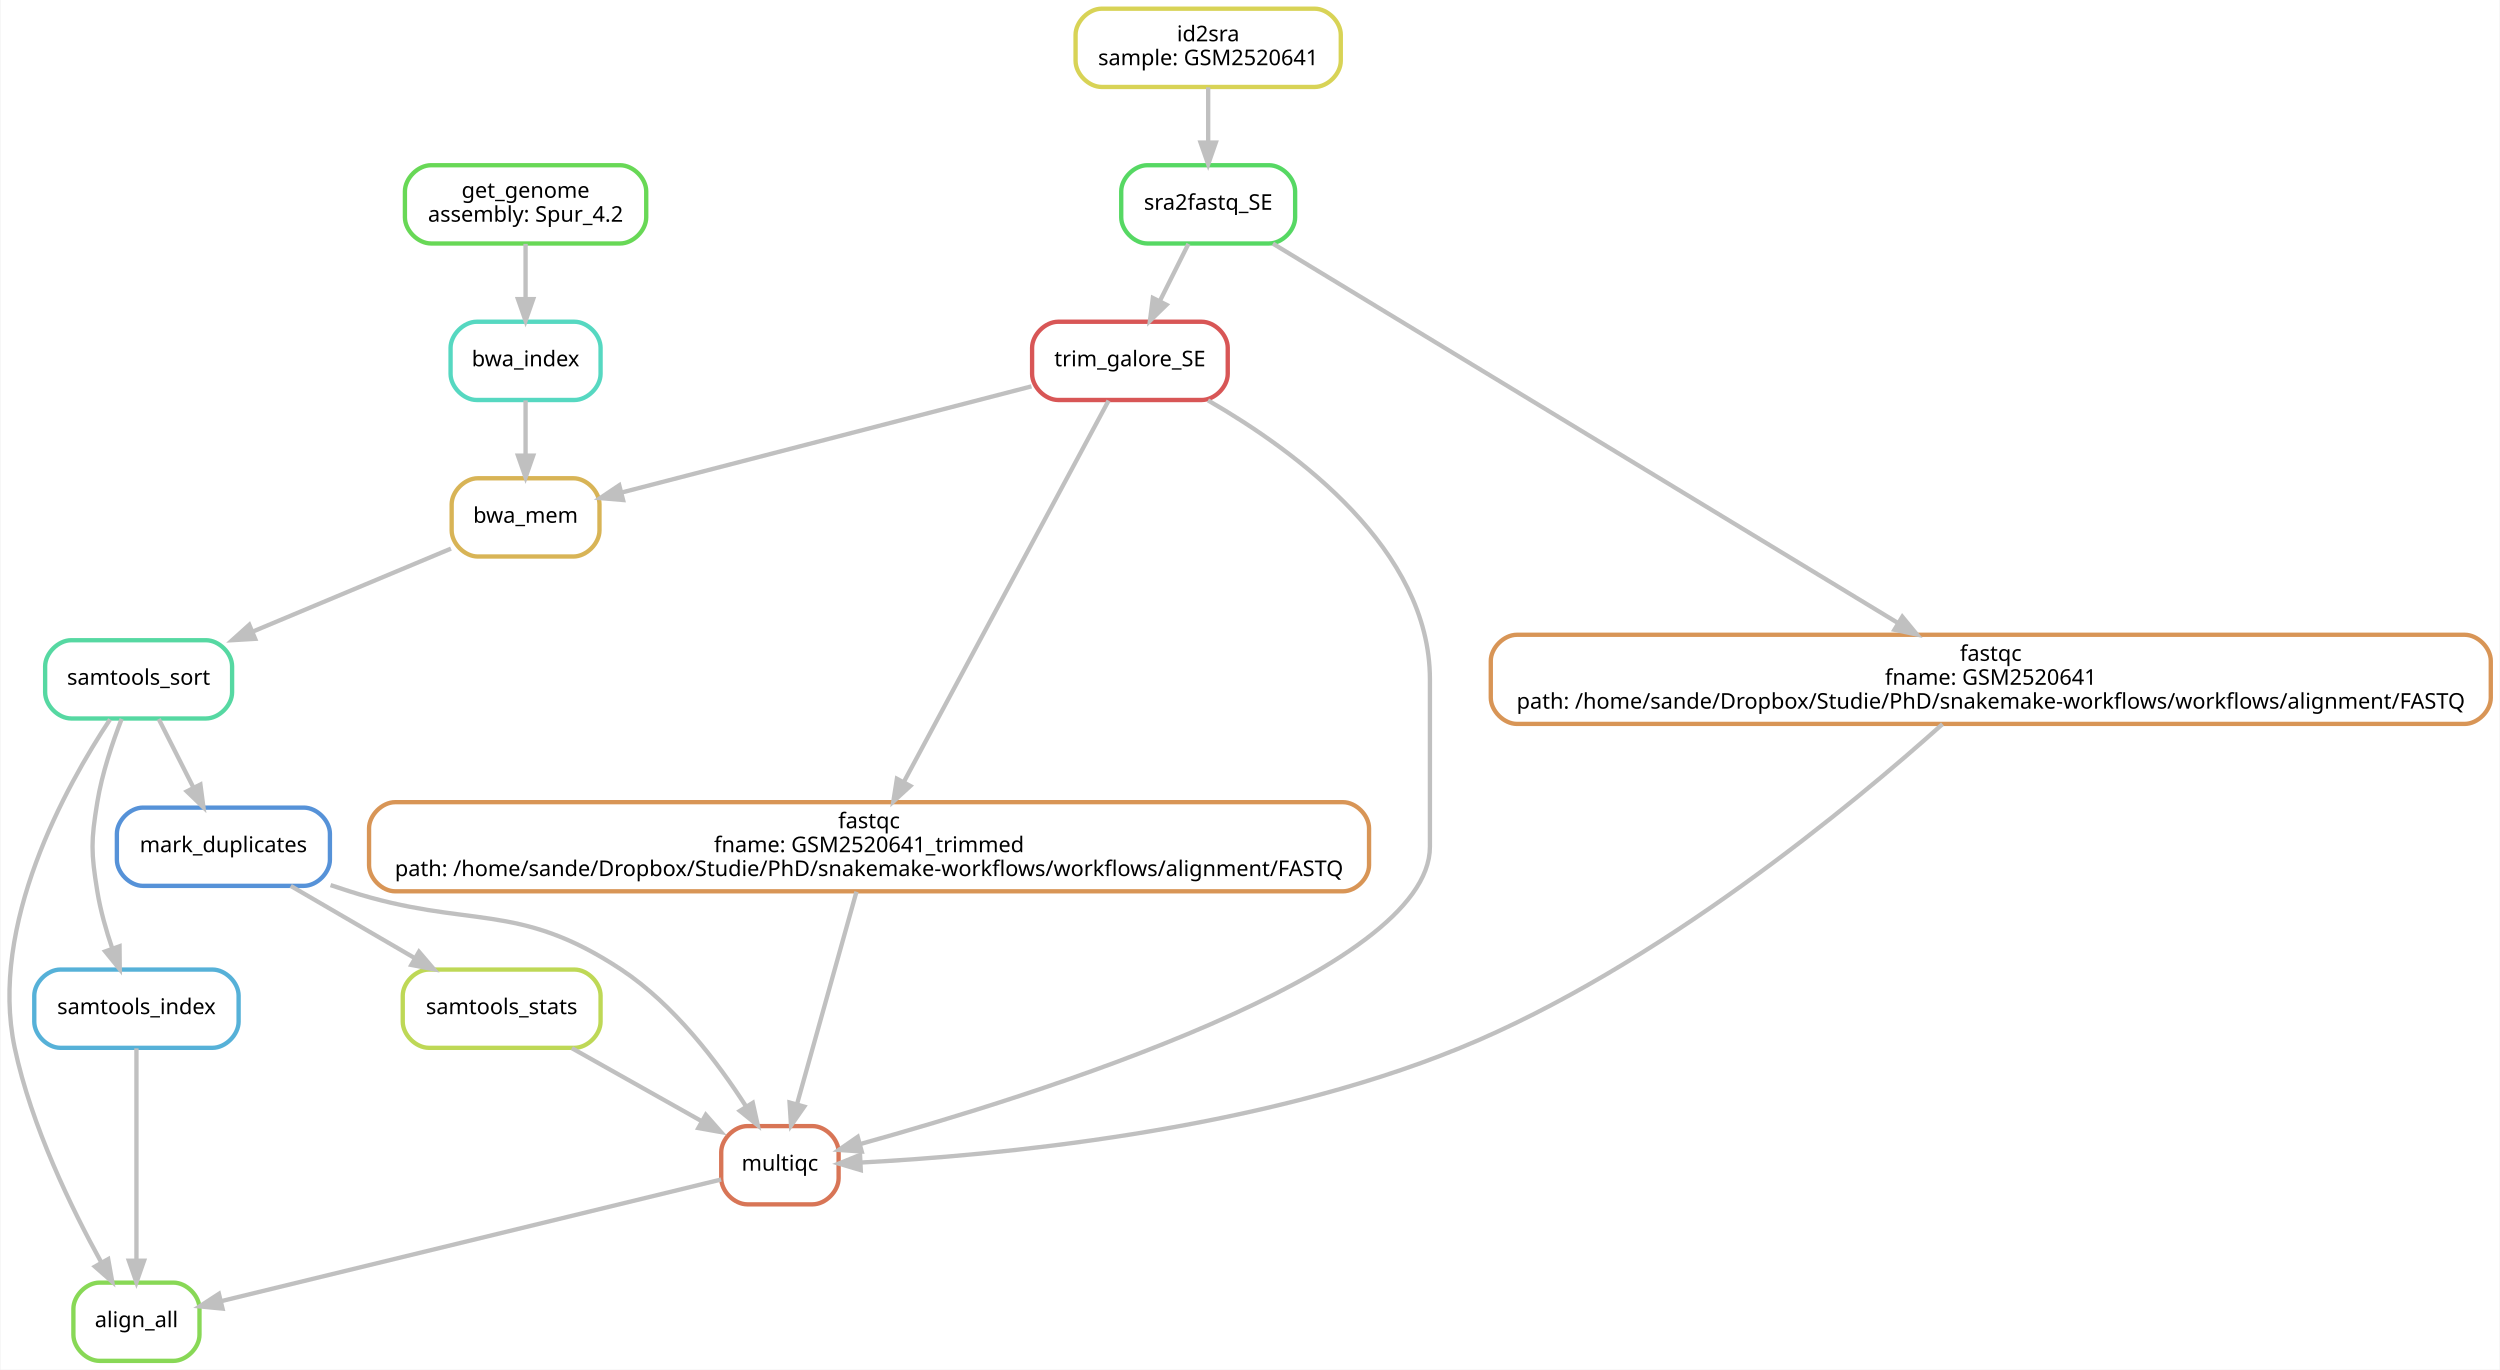
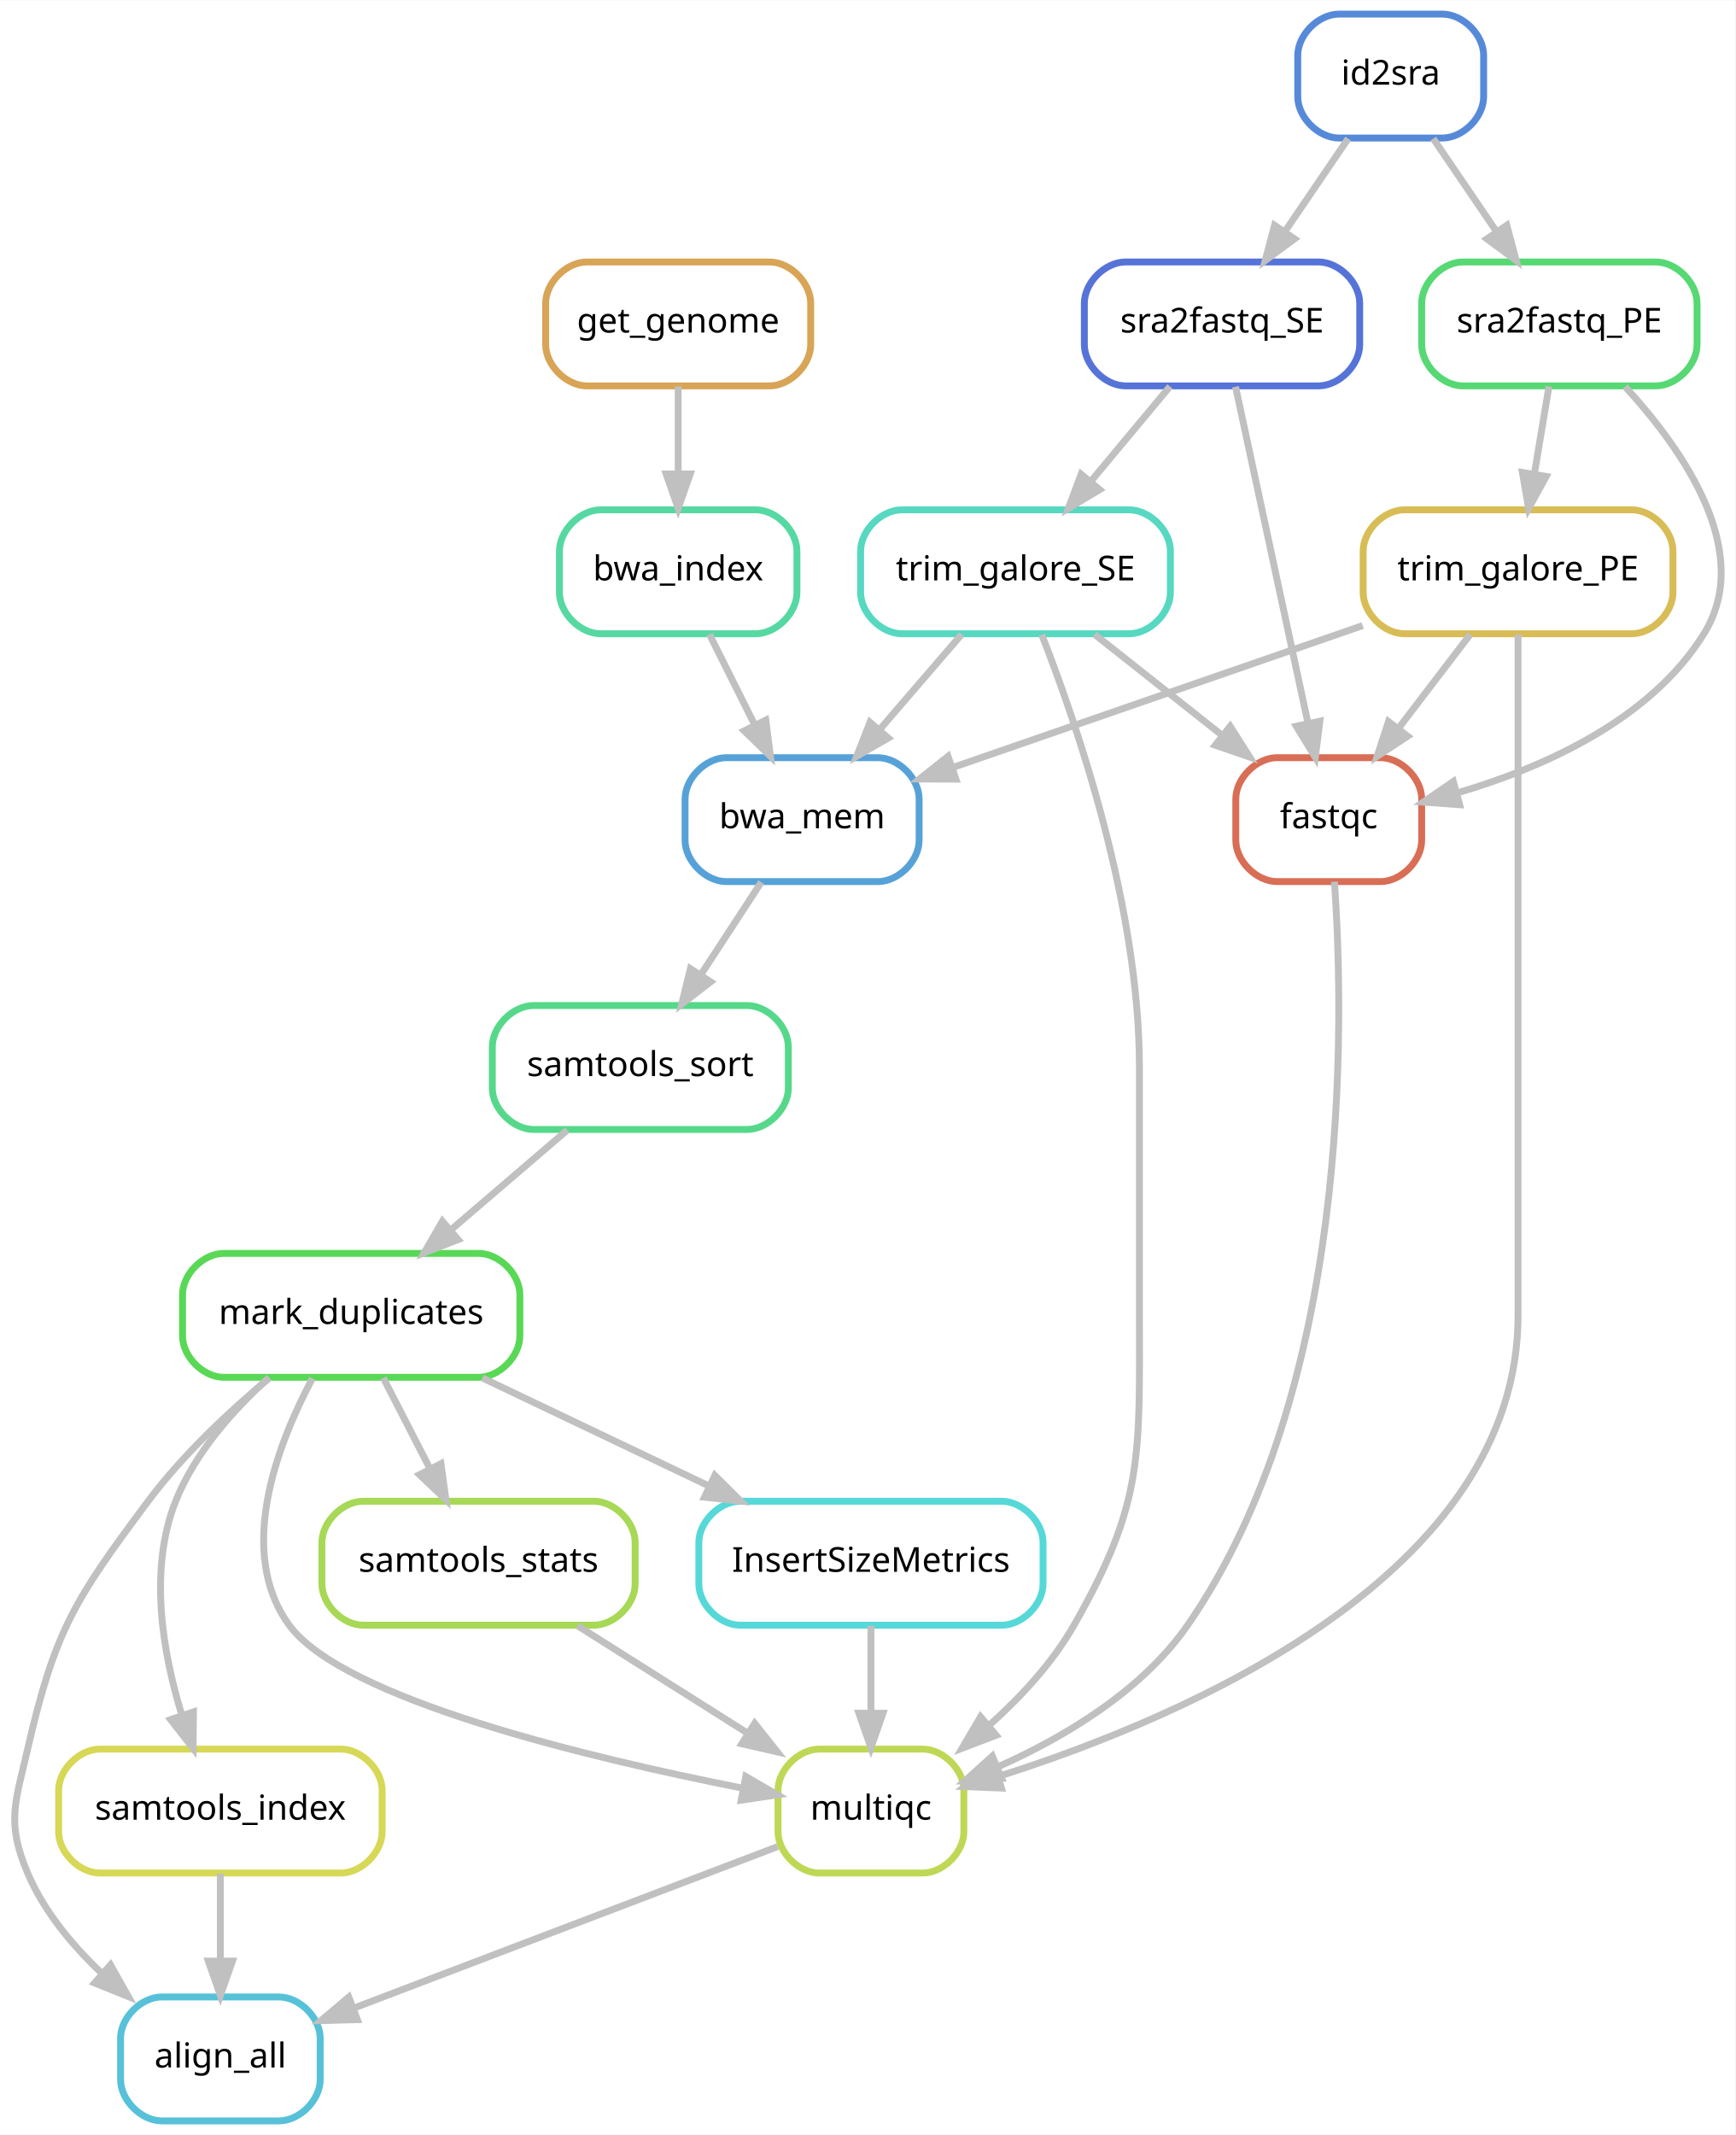
- <svg xmlns="http://www.w3.org/2000/svg" width="1150pt" height="630pt" viewBox="0.00 0.00 1149.53 630.00">
-   <g id="graph0" class="graph" transform="scale(1 1) rotate(0) translate(4 626)">
-     <polygon fill="#ffffff" stroke="transparent" points="-4,4 -4,-626 1145.527,-626 1145.527,4 -4,4" />
+ <svg xmlns="http://www.w3.org/2000/svg" width="504pt" height="620pt" viewBox="0.00 0.00 504.16 620.00">
+   <g id="graph0" class="graph" transform="scale(1 1) rotate(0) translate(4 616)">
+     <polygon fill="#ffffff" stroke="transparent" points="-4,4 -4,-616 500.156,-616 500.156,4 -4,4" />
    <g id="node1" class="node">
-       <path fill="none" stroke="#88d856" stroke-width="2" d="M75.527,-36C75.527,-36 41.527,-36 41.527,-36 35.527,-36 29.527,-30 29.527,-24 29.527,-24 29.527,-12 29.527,-12 29.527,-6 35.527,0 41.527,0 41.527,0 75.527,0 75.527,0 81.527,0 87.527,-6 87.527,-12 87.527,-12 87.527,-24 87.527,-24 87.527,-30 81.527,-36 75.527,-36" />
-       <text text-anchor="middle" x="58.527" y="-15.5" font-family="sans" font-size="10.00" fill="#000000">align_all</text>
+       <path fill="none" stroke="#56c1d8" stroke-width="2" d="M77.026,-36C77.026,-36 43.026,-36 43.026,-36 37.026,-36 31.026,-30 31.026,-24 31.026,-24 31.026,-12 31.026,-12 31.026,-6 37.026,0 43.026,0 43.026,0 77.026,0 77.026,0 83.026,0 89.026,-6 89.026,-12 89.026,-12 89.026,-24 89.026,-24 89.026,-30 83.026,-36 77.026,-36" />
+       <text text-anchor="middle" x="60.026" y="-15.5" font-family="sans" font-size="10.00" fill="#000000">align_all</text>
    </g>
    <g id="node2" class="node">
-       <path fill="none" stroke="#56d8a2" stroke-width="2" d="M90.527,-331.5C90.527,-331.5 28.527,-331.5 28.527,-331.5 22.527,-331.5 16.527,-325.5 16.527,-319.5 16.527,-319.5 16.527,-307.5 16.527,-307.5 16.527,-301.5 22.527,-295.5 28.527,-295.5 28.527,-295.5 90.527,-295.5 90.527,-295.5 96.527,-295.5 102.527,-301.5 102.527,-307.5 102.527,-307.5 102.527,-319.5 102.527,-319.5 102.527,-325.5 96.527,-331.5 90.527,-331.5" />
-       <text text-anchor="middle" x="59.527" y="-311" font-family="sans" font-size="10.00" fill="#000000">samtools_sort</text>
+       <path fill="none" stroke="#59d856" stroke-width="2" d="M135.026,-252C135.026,-252 61.026,-252 61.026,-252 55.026,-252 49.026,-246 49.026,-240 49.026,-240 49.026,-228 49.026,-228 49.026,-222 55.026,-216 61.026,-216 61.026,-216 135.026,-216 135.026,-216 141.026,-216 147.026,-222 147.026,-228 147.026,-228 147.026,-240 147.026,-240 147.026,-246 141.026,-252 135.026,-252" />
+       <text text-anchor="middle" x="98.026" y="-231.5" font-family="sans" font-size="10.00" fill="#000000">mark_duplicates</text>
+     </g>
+     <g id="edge2" class="edge">
+       <path fill="none" stroke="#c0c0c0" stroke-width="2" d="M74.201,-215.779C62.577,-206.055 48.991,-193.355 39.026,-180 17.747,-151.483 12.007,-142.674 4.026,-108 .437,-92.408 -2.231,-86.726 4.026,-72 8.724,-60.944 16.917,-51.052 25.61,-42.849" />
+       <polygon fill="#c0c0c0" stroke="#c0c0c0" stroke-width="2" points="28.101,-45.32 33.303,-36.09 23.48,-40.061 28.101,-45.32" />
+     </g>
+     <g id="node3" class="node">
+       <path fill="none" stroke="#d6d856" stroke-width="2" d="M95.026,-108C95.026,-108 25.026,-108 25.026,-108 19.026,-108 13.026,-102 13.026,-96 13.026,-96 13.026,-84 13.026,-84 13.026,-78 19.026,-72 25.026,-72 25.026,-72 95.026,-72 95.026,-72 101.026,-72 107.026,-78 107.026,-84 107.026,-84 107.026,-96 107.026,-96 107.026,-102 101.026,-108 95.026,-108" />
+       <text text-anchor="middle" x="60.026" y="-87.5" font-family="sans" font-size="10.00" fill="#000000">samtools_index</text>
+     </g>
+     <g id="edge5" class="edge">
+       <path fill="none" stroke="#c0c0c0" stroke-width="2" d="M74.177,-215.928C63.732,-206.504 52.6,-194.02 47.026,-180 39.103,-160.071 43.249,-135.951 48.886,-117.698" />
+       <polygon fill="#c0c0c0" stroke="#c0c0c0" stroke-width="2" points="52.201,-118.82 52.104,-108.225 45.574,-116.568 52.201,-118.82" />
+     </g>
+     <g id="node4" class="node">
+       <path fill="none" stroke="#bed856" stroke-width="2" d="M264.026,-108C264.026,-108 234.026,-108 234.026,-108 228.026,-108 222.026,-102 222.026,-96 222.026,-96 222.026,-84 222.026,-84 222.026,-78 228.026,-72 234.026,-72 234.026,-72 264.026,-72 264.026,-72 270.026,-72 276.026,-78 276.026,-84 276.026,-84 276.026,-96 276.026,-96 276.026,-102 270.026,-108 264.026,-108" />
+       <text text-anchor="middle" x="249.026" y="-87.5" font-family="sans" font-size="10.00" fill="#000000">multiqc</text>
+     </g>
+     <g id="edge9" class="edge">
+       <path fill="none" stroke="#c0c0c0" stroke-width="2" d="M86.751,-215.661C76.336,-196.105 64.614,-165.104 80.026,-144 95.699,-122.538 167.029,-105.474 211.862,-96.631" />
+       <polygon fill="#c0c0c0" stroke="#c0c0c0" stroke-width="2" points="212.659,-100.042 221.818,-94.716 211.337,-93.168 212.659,-100.042" />
+     </g>
+     <g id="node8" class="node">
+       <path fill="none" stroke="#a7d856" stroke-width="2" d="M168.526,-180C168.526,-180 101.526,-180 101.526,-180 95.526,-180 89.526,-174 89.526,-168 89.526,-168 89.526,-156 89.526,-156 89.526,-150 95.526,-144 101.526,-144 101.526,-144 168.526,-144 168.526,-144 174.526,-144 180.526,-150 180.526,-156 180.526,-156 180.526,-168 180.526,-168 180.526,-174 174.526,-180 168.526,-180" />
+       <text text-anchor="middle" x="135.026" y="-159.5" font-family="sans" font-size="10.00" fill="#000000">samtools_stats</text>
+     </g>
+     <g id="edge18" class="edge">
+       <path fill="none" stroke="#c0c0c0" stroke-width="2" d="M107.362,-215.831C111.45,-207.877 116.336,-198.369 120.857,-189.572" />
+       <polygon fill="#c0c0c0" stroke="#c0c0c0" stroke-width="2" points="124.106,-190.907 125.563,-180.413 117.88,-187.708 124.106,-190.907" />
+     </g>
+     <g id="node9" class="node">
+       <path fill="none" stroke="#56d8d8" stroke-width="2" d="M287.026,-180C287.026,-180 211.026,-180 211.026,-180 205.026,-180 199.026,-174 199.026,-168 199.026,-168 199.026,-156 199.026,-156 199.026,-150 205.026,-144 211.026,-144 211.026,-144 287.026,-144 287.026,-144 293.026,-144 299.026,-150 299.026,-156 299.026,-156 299.026,-168 299.026,-168 299.026,-174 293.026,-180 287.026,-180" />
+       <text text-anchor="middle" x="249.026" y="-159.5" font-family="sans" font-size="10.00" fill="#000000">InsertSizeMetrics</text>
+     </g>
+     <g id="edge19" class="edge">
+       <path fill="none" stroke="#c0c0c0" stroke-width="2" d="M136.129,-215.831C156.145,-206.287 180.852,-194.506 202.045,-184.401" />
+       <polygon fill="#c0c0c0" stroke="#c0c0c0" stroke-width="2" points="203.676,-187.501 211.196,-180.038 200.663,-181.183 203.676,-187.501" />
    </g>
    <g id="edge1" class="edge">
-       <path fill="none" stroke="#c0c0c0" stroke-width="2" d="M46.383,-295.082C26.061,-264.37 -9.46,-200.488 2.527,-144 10.15,-108.078 28.745,-69.964 42.426,-45.183" />
-       <polygon fill="#c0c0c0" stroke="#c0c0c0" stroke-width="2" points="45.532,-46.8 47.395,-36.371 39.435,-43.362 45.532,-46.8" />
+       <path fill="none" stroke="#c0c0c0" stroke-width="2" d="M60.026,-71.831C60.026,-64.131 60.026,-54.974 60.026,-46.417" />
+       <polygon fill="#c0c0c0" stroke="#c0c0c0" stroke-width="2" points="63.526,-46.413 60.026,-36.413 56.526,-46.413 63.526,-46.413" />
    </g>
-     <g id="node3" class="node">
-       <path fill="none" stroke="#56b1d8" stroke-width="2" d="M93.527,-180C93.527,-180 23.527,-180 23.527,-180 17.527,-180 11.527,-174 11.527,-168 11.527,-168 11.527,-156 11.527,-156 11.527,-150 17.527,-144 23.527,-144 23.527,-144 93.527,-144 93.527,-144 99.527,-144 105.527,-150 105.527,-156 105.527,-156 105.527,-168 105.527,-168 105.527,-174 99.527,-180 93.527,-180" />
-       <text text-anchor="middle" x="58.527" y="-159.5" font-family="sans" font-size="10.00" fill="#000000">samtools_index</text>
+     <g id="edge3" class="edge">
+       <path fill="none" stroke="#c0c0c0" stroke-width="2" d="M221.947,-79.684C189.621,-67.37 135.333,-46.689 98.621,-32.703" />
+       <polygon fill="#c0c0c0" stroke="#c0c0c0" stroke-width="2" points="99.819,-29.414 89.228,-29.125 97.327,-35.956 99.819,-29.414" />
    </g>
-     <g id="edge5" class="edge">
-       <path fill="none" stroke="#c0c0c0" stroke-width="2" d="M51.73,-295.308C47.491,-284.418 42.683,-270.175 40.527,-257 37.584,-239.017 37.608,-233.987 40.527,-216 41.945,-207.262 44.575,-198.028 47.394,-189.714" />
-       <polygon fill="#c0c0c0" stroke="#c0c0c0" stroke-width="2" points="50.752,-190.719 50.859,-180.124 44.169,-188.34 50.752,-190.719" />
+     <g id="node5" class="node">
+       <path fill="none" stroke="#56d88a" stroke-width="2" d="M213.026,-324C213.026,-324 151.026,-324 151.026,-324 145.026,-324 139.026,-318 139.026,-312 139.026,-312 139.026,-300 139.026,-300 139.026,-294 145.026,-288 151.026,-288 151.026,-288 213.026,-288 213.026,-288 219.026,-288 225.026,-294 225.026,-300 225.026,-300 225.026,-312 225.026,-312 225.026,-318 219.026,-324 213.026,-324" />
+       <text text-anchor="middle" x="182.026" y="-303.5" font-family="sans" font-size="10.00" fill="#000000">samtools_sort</text>
    </g>
-     <g id="node9" class="node">
-       <path fill="none" stroke="#5692d8" stroke-width="2" d="M135.527,-254.5C135.527,-254.5 61.527,-254.5 61.527,-254.5 55.527,-254.5 49.527,-248.5 49.527,-242.5 49.527,-242.5 49.527,-230.5 49.527,-230.5 49.527,-224.5 55.527,-218.5 61.527,-218.5 61.527,-218.5 135.527,-218.5 135.527,-218.5 141.527,-218.5 147.527,-224.5 147.527,-230.5 147.527,-230.5 147.527,-242.5 147.527,-242.5 147.527,-248.5 141.527,-254.5 135.527,-254.5" />
-       <text text-anchor="middle" x="98.527" y="-234" font-family="sans" font-size="10.00" fill="#000000">mark_duplicates</text>
+     <g id="edge4" class="edge">
+       <path fill="none" stroke="#c0c0c0" stroke-width="2" d="M160.829,-287.831C150.582,-279.048 138.125,-268.371 127.016,-258.849" />
+       <polygon fill="#c0c0c0" stroke="#c0c0c0" stroke-width="2" points="129.086,-256.013 119.216,-252.163 124.531,-261.328 129.086,-256.013" />
+     </g>
+     <g id="node6" class="node">
+       <path fill="none" stroke="#d86e56" stroke-width="2" d="M397.026,-396C397.026,-396 367.026,-396 367.026,-396 361.026,-396 355.026,-390 355.026,-384 355.026,-384 355.026,-372 355.026,-372 355.026,-366 361.026,-360 367.026,-360 367.026,-360 397.026,-360 397.026,-360 403.026,-360 409.026,-366 409.026,-372 409.026,-372 409.026,-384 409.026,-384 409.026,-390 403.026,-396 397.026,-396" />
+       <text text-anchor="middle" x="382.026" y="-375.5" font-family="sans" font-size="10.00" fill="#000000">fastqc</text>
+     </g>
+     <g id="edge10" class="edge">
+       <path fill="none" stroke="#c0c0c0" stroke-width="2" d="M383.685,-359.982C386.603,-318.042 388.412,-212.273 341.026,-144 327.685,-124.78 305.108,-111.379 285.659,-102.735" />
+       <polygon fill="#c0c0c0" stroke="#c0c0c0" stroke-width="2" points="286.992,-99.499 276.416,-98.868 284.291,-105.956 286.992,-99.499" />
+     </g>
+     <g id="node7" class="node">
+       <path fill="none" stroke="#d8bc56" stroke-width="2" d="M470.026,-468C470.026,-468 404.026,-468 404.026,-468 398.026,-468 392.026,-462 392.026,-456 392.026,-456 392.026,-444 392.026,-444 392.026,-438 398.026,-432 404.026,-432 404.026,-432 470.026,-432 470.026,-432 476.026,-432 482.026,-438 482.026,-444 482.026,-444 482.026,-456 482.026,-456 482.026,-462 476.026,-468 470.026,-468" />
+       <text text-anchor="middle" x="437.026" y="-447.5" font-family="sans" font-size="10.00" fill="#000000">trim_galore_PE</text>
+     </g>
+     <g id="edge7" class="edge">
+       <path fill="none" stroke="#c0c0c0" stroke-width="2" d="M437.026,-431.815C437.026,-404.498 437.026,-351.25 437.026,-306 437.026,-306 437.026,-306 437.026,-234 437.026,-158.72 340.849,-117.46 286.076,-100.067" />
+       <polygon fill="#c0c0c0" stroke="#c0c0c0" stroke-width="2" points="286.949,-96.674 276.363,-97.094 284.9,-103.367 286.949,-96.674" />
+     </g>
+     <g id="edge14" class="edge">
+       <path fill="none" stroke="#c0c0c0" stroke-width="2" d="M423.147,-431.831C416.812,-423.539 409.187,-413.557 402.233,-404.453" />
+       <polygon fill="#c0c0c0" stroke="#c0c0c0" stroke-width="2" points="404.943,-402.235 396.091,-396.413 399.381,-406.485 404.943,-402.235" />
+     </g>
+     <g id="node11" class="node">
+       <path fill="none" stroke="#56a2d8" stroke-width="2" d="M251.026,-396C251.026,-396 207.026,-396 207.026,-396 201.026,-396 195.026,-390 195.026,-384 195.026,-384 195.026,-372 195.026,-372 195.026,-366 201.026,-360 207.026,-360 207.026,-360 251.026,-360 251.026,-360 257.026,-360 263.026,-366 263.026,-372 263.026,-372 263.026,-384 263.026,-384 263.026,-390 257.026,-396 251.026,-396" />
+       <text text-anchor="middle" x="229.026" y="-375.5" font-family="sans" font-size="10.00" fill="#000000">bwa_mem</text>
+     </g>
+     <g id="edge21" class="edge">
+       <path fill="none" stroke="#c0c0c0" stroke-width="2" d="M391.893,-434.377C356.508,-422.128 307.566,-405.187 272.59,-393.08" />
+       <polygon fill="#c0c0c0" stroke="#c0c0c0" stroke-width="2" points="273.713,-389.765 263.118,-389.801 271.423,-396.38 273.713,-389.765" />
+     </g>
+     <g id="edge11" class="edge">
+       <path fill="none" stroke="#c0c0c0" stroke-width="2" d="M163.793,-143.831C178.819,-134.341 197.348,-122.639 213.287,-112.572" />
+       <polygon fill="#c0c0c0" stroke="#c0c0c0" stroke-width="2" points="215.252,-115.471 221.838,-107.171 211.514,-109.552 215.252,-115.471" />
+     </g>
+     <g id="edge8" class="edge">
+       <path fill="none" stroke="#c0c0c0" stroke-width="2" d="M249.026,-143.831C249.026,-136.131 249.026,-126.974 249.026,-118.417" />
+       <polygon fill="#c0c0c0" stroke="#c0c0c0" stroke-width="2" points="252.526,-118.413 249.026,-108.413 245.526,-118.413 252.526,-118.413" />
+     </g>
+     <g id="node10" class="node">
+       <path fill="none" stroke="#56d8c1" stroke-width="2" d="M324.026,-468C324.026,-468 258.026,-468 258.026,-468 252.026,-468 246.026,-462 246.026,-456 246.026,-456 246.026,-444 246.026,-444 246.026,-438 252.026,-432 258.026,-432 258.026,-432 324.026,-432 324.026,-432 330.026,-432 336.026,-438 336.026,-444 336.026,-444 336.026,-456 336.026,-456 336.026,-462 330.026,-468 324.026,-468" />
+       <text text-anchor="middle" x="291.026" y="-447.5" font-family="sans" font-size="10.00" fill="#000000">trim_galore_SE</text>
+     </g>
+     <g id="edge6" class="edge">
+       <path fill="none" stroke="#c0c0c0" stroke-width="2" d="M298.66,-431.726C309.228,-404.733 327.026,-352.385 327.026,-306 327.026,-306 327.026,-306 327.026,-234 327.026,-193.118 328.298,-179.501 308.026,-144 301.786,-133.072 292.57,-123.114 283.267,-114.809" />
+       <polygon fill="#c0c0c0" stroke="#c0c0c0" stroke-width="2" points="285.391,-112.021 275.496,-108.236 280.871,-117.366 285.391,-112.021" />
    </g>
    <g id="edge16" class="edge">
-       <path fill="none" stroke="#c0c0c0" stroke-width="2" d="M68.77,-295.252C73.529,-285.854 79.429,-274.206 84.717,-263.766" />
-       <polygon fill="#c0c0c0" stroke="#c0c0c0" stroke-width="2" points="87.955,-265.119 89.351,-254.617 81.71,-261.957 87.955,-265.119" />
+       <path fill="none" stroke="#c0c0c0" stroke-width="2" d="M313.989,-431.831C325.197,-422.963 338.847,-412.164 350.97,-402.572" />
+       <polygon fill="#c0c0c0" stroke="#c0c0c0" stroke-width="2" points="353.399,-405.113 359.07,-396.163 349.056,-399.623 353.399,-405.113" />
    </g>
-     <g id="edge2" class="edge">
-       <path fill="none" stroke="#c0c0c0" stroke-width="2" d="M58.527,-143.762C58.527,-119.201 58.527,-75.247 58.527,-46.354" />
-       <polygon fill="#c0c0c0" stroke="#c0c0c0" stroke-width="2" points="62.027,-46.09 58.527,-36.09 55.027,-46.09 62.027,-46.09" />
+     <g id="edge22" class="edge">
+       <path fill="none" stroke="#c0c0c0" stroke-width="2" d="M275.381,-431.831C268.167,-423.454 259.469,-413.353 251.565,-404.175" />
+       <polygon fill="#c0c0c0" stroke="#c0c0c0" stroke-width="2" points="254.059,-401.707 244.882,-396.413 248.755,-406.275 254.059,-401.707" />
    </g>
-     <g id="node4" class="node">
-       <path fill="none" stroke="#d87556" stroke-width="2" d="M369.527,-108C369.527,-108 339.527,-108 339.527,-108 333.527,-108 327.527,-102 327.527,-96 327.527,-96 327.527,-84 327.527,-84 327.527,-78 333.527,-72 339.527,-72 339.527,-72 369.527,-72 369.527,-72 375.527,-72 381.527,-78 381.527,-84 381.527,-84 381.527,-96 381.527,-96 381.527,-102 375.527,-108 369.527,-108" />
-       <text text-anchor="middle" x="354.527" y="-87.5" font-family="sans" font-size="10.00" fill="#000000">multiqc</text>
+     <g id="edge12" class="edge">
+       <path fill="none" stroke="#c0c0c0" stroke-width="2" d="M217.166,-359.831C211.863,-351.708 205.502,-341.964 199.659,-333.012" />
+       <polygon fill="#c0c0c0" stroke="#c0c0c0" stroke-width="2" points="202.443,-330.874 194.046,-324.413 196.581,-334.7 202.443,-330.874" />
    </g>
-     <g id="edge3" class="edge">
-       <path fill="none" stroke="#c0c0c0" stroke-width="2" d="M327.474,-83.42C274.859,-70.621 158.57,-42.335 97.586,-27.501" />
-       <polygon fill="#c0c0c0" stroke="#c0c0c0" stroke-width="2" points="98.124,-24.03 87.58,-25.067 96.469,-30.831 98.124,-24.03" />
+     <g id="node12" class="node">
+       <path fill="none" stroke="#56d873" stroke-width="2" d="M477.026,-540C477.026,-540 421.026,-540 421.026,-540 415.026,-540 409.026,-534 409.026,-528 409.026,-528 409.026,-516 409.026,-516 409.026,-510 415.026,-504 421.026,-504 421.026,-504 477.026,-504 477.026,-504 483.026,-504 489.026,-510 489.026,-516 489.026,-516 489.026,-528 489.026,-528 489.026,-534 483.026,-540 477.026,-540" />
+       <text text-anchor="middle" x="449.026" y="-519.5" font-family="sans" font-size="10.00" fill="#000000">sra2fastq_PE</text>
    </g>
-     <g id="node5" class="node">
-       <path fill="none" stroke="#d8b456" stroke-width="2" d="M259.527,-406C259.527,-406 215.527,-406 215.527,-406 209.527,-406 203.527,-400 203.527,-394 203.527,-394 203.527,-382 203.527,-382 203.527,-376 209.527,-370 215.527,-370 215.527,-370 259.527,-370 259.527,-370 265.527,-370 271.527,-376 271.527,-382 271.527,-382 271.527,-394 271.527,-394 271.527,-400 265.527,-406 259.527,-406" />
-       <text text-anchor="middle" x="237.527" y="-385.5" font-family="sans" font-size="10.00" fill="#000000">bwa_mem</text>
-     </g>
-     <g id="edge4" class="edge">
-       <path fill="none" stroke="#c0c0c0" stroke-width="2" d="M203.207,-373.636C177.318,-362.8 141.35,-347.746 111.879,-335.411" />
-       <polygon fill="#c0c0c0" stroke="#c0c0c0" stroke-width="2" points="113.135,-332.143 102.559,-331.511 110.433,-338.6 113.135,-332.143" />
-     </g>
-     <g id="node6" class="node">
-       <path fill="none" stroke="#d89556" stroke-width="2" d="M1129.527,-334C1129.527,-334 693.527,-334 693.527,-334 687.527,-334 681.527,-328 681.527,-322 681.527,-322 681.527,-305 681.527,-305 681.527,-299 687.527,-293 693.527,-293 693.527,-293 1129.527,-293 1129.527,-293 1135.527,-293 1141.527,-299 1141.527,-305 1141.527,-305 1141.527,-322 1141.527,-322 1141.527,-328 1135.527,-334 1129.527,-334" />
-       <text text-anchor="middle" x="911.527" y="-322" font-family="sans" font-size="10.00" fill="#000000">fastqc</text>
-       <text text-anchor="middle" x="911.527" y="-311" font-family="sans" font-size="10.00" fill="#000000">fname: GSM2520641</text>
-       <text text-anchor="middle" x="911.527" y="-300" font-family="sans" font-size="10.00" fill="#000000">path: /home/sande/Dropbox/Studie/PhD/snakemake-workflows/workflows/alignment/FASTQ</text>
-     </g>
-     <g id="edge6" class="edge">
-       <path fill="none" stroke="#c0c0c0" stroke-width="2" d="M889.317,-292.922C848.689,-256.532 758.206,-181.167 667.527,-144 573.186,-105.332 451.843,-94.351 391.717,-91.234" />
-       <polygon fill="#c0c0c0" stroke="#c0c0c0" stroke-width="2" points="391.722,-87.731 381.568,-90.754 391.391,-94.723 391.722,-87.731" />
-     </g>
-     <g id="node7" class="node">
-       <path fill="none" stroke="#d89556" stroke-width="2" d="M613.527,-257C613.527,-257 177.527,-257 177.527,-257 171.527,-257 165.527,-251 165.527,-245 165.527,-245 165.527,-228 165.527,-228 165.527,-222 171.527,-216 177.527,-216 177.527,-216 613.527,-216 613.527,-216 619.527,-216 625.527,-222 625.527,-228 625.527,-228 625.527,-245 625.527,-245 625.527,-251 619.527,-257 613.527,-257" />
-       <text text-anchor="middle" x="395.527" y="-245" font-family="sans" font-size="10.00" fill="#000000">fastqc</text>
-       <text text-anchor="middle" x="395.527" y="-234" font-family="sans" font-size="10.00" fill="#000000">fname: GSM2520641_trimmed</text>
-       <text text-anchor="middle" x="395.527" y="-223" font-family="sans" font-size="10.00" fill="#000000">path: /home/sande/Dropbox/Studie/PhD/snakemake-workflows/workflows/alignment/FASTQ</text>
-     </g>
-     <g id="edge7" class="edge">
-       <path fill="none" stroke="#c0c0c0" stroke-width="2" d="M389.74,-215.821C382.584,-190.251 370.373,-146.618 362.377,-118.048" />
-       <polygon fill="#c0c0c0" stroke="#c0c0c0" stroke-width="2" points="365.704,-116.952 359.639,-108.265 358.964,-118.838 365.704,-116.952" />
-     </g>
-     <g id="node8" class="node">
-       <path fill="none" stroke="#d85656" stroke-width="2" d="M548.527,-478C548.527,-478 482.527,-478 482.527,-478 476.527,-478 470.527,-472 470.527,-466 470.527,-466 470.527,-454 470.527,-454 470.527,-448 476.527,-442 482.527,-442 482.527,-442 548.527,-442 548.527,-442 554.527,-442 560.527,-448 560.527,-454 560.527,-454 560.527,-466 560.527,-466 560.527,-472 554.527,-478 548.527,-478" />
-       <text text-anchor="middle" x="515.527" y="-457.5" font-family="sans" font-size="10.00" fill="#000000">trim_galore_SE</text>
-     </g>
-     <g id="edge8" class="edge">
-       <path fill="none" stroke="#c0c0c0" stroke-width="2" d="M551.425,-441.827C592.313,-418.278 653.527,-373.075 653.527,-313.5 653.527,-313.5 653.527,-313.5 653.527,-236.5 653.527,-178.709 471.126,-121.823 391.252,-99.683" />
-       <polygon fill="#c0c0c0" stroke="#c0c0c0" stroke-width="2" points="392.158,-96.302 381.589,-97.035 390.308,-103.053 392.158,-96.302" />
-     </g>
-     <g id="edge11" class="edge">
-       <path fill="none" stroke="#c0c0c0" stroke-width="2" d="M470.243,-448.272C418.172,-434.786 333.258,-412.794 281.672,-399.433" />
-       <polygon fill="#c0c0c0" stroke="#c0c0c0" stroke-width="2" points="282.377,-396 271.819,-396.881 280.622,-402.777 282.377,-396" />
-     </g>
-     <g id="edge14" class="edge">
-       <path fill="none" stroke="#c0c0c0" stroke-width="2" d="M505.707,-441.71C485.022,-403.184 436.799,-313.369 411.566,-266.372" />
-       <polygon fill="#c0c0c0" stroke="#c0c0c0" stroke-width="2" points="414.509,-264.454 406.694,-257.299 408.341,-267.765 414.509,-264.454" />
-     </g>
-     <g id="edge9" class="edge">
-       <path fill="none" stroke="#c0c0c0" stroke-width="2" d="M147.821,-218.853C150.761,-217.871 153.679,-216.912 156.527,-216 211.584,-198.359 233.323,-211.918 281.527,-180 305.82,-163.915 325.99,-137.226 338.926,-117.079" />
-       <polygon fill="#c0c0c0" stroke="#c0c0c0" stroke-width="2" points="342.048,-118.686 344.35,-108.344 336.102,-114.993 342.048,-118.686" />
-     </g>
-     <g id="node10" class="node">
-       <path fill="none" stroke="#bed856" stroke-width="2" d="M260.027,-180C260.027,-180 193.027,-180 193.027,-180 187.027,-180 181.027,-174 181.027,-168 181.027,-168 181.027,-156 181.027,-156 181.027,-150 187.027,-144 193.027,-144 193.027,-144 260.027,-144 260.027,-144 266.027,-144 272.027,-150 272.027,-156 272.027,-156 272.027,-168 272.027,-168 272.027,-174 266.027,-180 260.027,-180" />
-       <text text-anchor="middle" x="226.527" y="-159.5" font-family="sans" font-size="10.00" fill="#000000">samtools_stats</text>
+     <g id="edge13" class="edge">
+       <path fill="none" stroke="#c0c0c0" stroke-width="2" d="M468.132,-503.762C485.278,-485.104 505.664,-455.588 491.026,-432 475.464,-406.924 444.411,-393.134 419.417,-385.78" />
+       <polygon fill="#c0c0c0" stroke="#c0c0c0" stroke-width="2" points="420.055,-382.327 409.488,-383.095 418.227,-389.084 420.055,-382.327" />
    </g>
    <g id="edge17" class="edge">
-       <path fill="none" stroke="#c0c0c0" stroke-width="2" d="M129.512,-218.466C146.68,-208.474 168.212,-195.941 186.627,-185.223" />
-       <polygon fill="#c0c0c0" stroke="#c0c0c0" stroke-width="2" points="188.501,-188.182 195.384,-180.126 184.98,-182.132 188.501,-188.182" />
+       <path fill="none" stroke="#c0c0c0" stroke-width="2" d="M445.998,-503.831C444.714,-496.131 443.188,-486.974 441.762,-478.417" />
+       <polygon fill="#c0c0c0" stroke="#c0c0c0" stroke-width="2" points="445.191,-477.702 440.095,-468.413 438.286,-478.853 445.191,-477.702" />
    </g>
-     <g id="edge10" class="edge">
-       <path fill="none" stroke="#c0c0c0" stroke-width="2" d="M258.827,-143.831C277.03,-133.592 299.809,-120.779 318.577,-110.222" />
-       <polygon fill="#c0c0c0" stroke="#c0c0c0" stroke-width="2" points="320.431,-113.195 327.43,-105.242 316.999,-107.094 320.431,-113.195" />
-     </g>
-     <g id="node11" class="node">
-       <path fill="none" stroke="#56d8c1" stroke-width="2" d="M260.027,-478C260.027,-478 215.027,-478 215.027,-478 209.027,-478 203.027,-472 203.027,-466 203.027,-466 203.027,-454 203.027,-454 203.027,-448 209.027,-442 215.027,-442 215.027,-442 260.027,-442 260.027,-442 266.027,-442 272.027,-448 272.027,-454 272.027,-454 272.027,-466 272.027,-466 272.027,-472 266.027,-478 260.027,-478" />
-       <text text-anchor="middle" x="237.527" y="-457.5" font-family="sans" font-size="10.00" fill="#000000">bwa_index</text>
-     </g>
-     <g id="edge12" class="edge">
-       <path fill="none" stroke="#c0c0c0" stroke-width="2" d="M237.527,-441.831C237.527,-434.131 237.527,-424.974 237.527,-416.417" />
-       <polygon fill="#c0c0c0" stroke="#c0c0c0" stroke-width="2" points="241.027,-416.413 237.527,-406.413 234.027,-416.413 241.027,-416.413" />
-     </g>
-     <g id="node12" class="node">
-       <path fill="none" stroke="#56d863" stroke-width="2" d="M579.527,-550C579.527,-550 523.527,-550 523.527,-550 517.527,-550 511.527,-544 511.527,-538 511.527,-538 511.527,-526 511.527,-526 511.527,-520 517.527,-514 523.527,-514 523.527,-514 579.527,-514 579.527,-514 585.527,-514 591.527,-520 591.527,-526 591.527,-526 591.527,-538 591.527,-538 591.527,-544 585.527,-550 579.527,-550" />
-       <text text-anchor="middle" x="551.527" y="-529.5" font-family="sans" font-size="10.00" fill="#000000">sra2fastq_SE</text>
-     </g>
-     <g id="edge13" class="edge">
-       <path fill="none" stroke="#c0c0c0" stroke-width="2" d="M581.294,-513.933C645.074,-475.222 795.105,-384.162 868.95,-339.342" />
-       <polygon fill="#c0c0c0" stroke="#c0c0c0" stroke-width="2" points="870.834,-342.293 877.567,-334.112 867.202,-336.309 870.834,-342.293" />
+     <g id="node13" class="node">
+       <path fill="none" stroke="#5673d8" stroke-width="2" d="M379.026,-540C379.026,-540 323.026,-540 323.026,-540 317.026,-540 311.026,-534 311.026,-528 311.026,-528 311.026,-516 311.026,-516 311.026,-510 317.026,-504 323.026,-504 323.026,-504 379.026,-504 379.026,-504 385.026,-504 391.026,-510 391.026,-516 391.026,-516 391.026,-528 391.026,-528 391.026,-534 385.026,-540 379.026,-540" />
+       <text text-anchor="middle" x="351.026" y="-519.5" font-family="sans" font-size="10.00" fill="#000000">sra2fastq_SE</text>
    </g>
    <g id="edge15" class="edge">
-       <path fill="none" stroke="#c0c0c0" stroke-width="2" d="M542.443,-513.831C538.466,-505.877 533.712,-496.369 529.313,-487.572" />
-       <polygon fill="#c0c0c0" stroke="#c0c0c0" stroke-width="2" points="532.336,-485.792 524.734,-478.413 526.075,-488.923 532.336,-485.792" />
+       <path fill="none" stroke="#c0c0c0" stroke-width="2" d="M354.952,-503.762C360.263,-479.093 369.785,-434.86 376.004,-405.973" />
+       <polygon fill="#c0c0c0" stroke="#c0c0c0" stroke-width="2" points="379.449,-406.602 378.132,-396.09 372.605,-405.129 379.449,-406.602" />
    </g>
-     <g id="node13" class="node">
-       <path fill="none" stroke="#68d856" stroke-width="2" d="M281.027,-550C281.027,-550 194.027,-550 194.027,-550 188.027,-550 182.027,-544 182.027,-538 182.027,-538 182.027,-526 182.027,-526 182.027,-520 188.027,-514 194.027,-514 194.027,-514 281.027,-514 281.027,-514 287.027,-514 293.027,-520 293.027,-526 293.027,-526 293.027,-538 293.027,-538 293.027,-544 287.027,-550 281.027,-550" />
-       <text text-anchor="middle" x="237.527" y="-535" font-family="sans" font-size="10.00" fill="#000000">get_genome</text>
-       <text text-anchor="middle" x="237.527" y="-524" font-family="sans" font-size="10.00" fill="#000000">assembly: Spur_4.2</text>
-     </g>
-     <g id="edge18" class="edge">
-       <path fill="none" stroke="#c0c0c0" stroke-width="2" d="M237.527,-513.831C237.527,-506.131 237.527,-496.974 237.527,-488.417" />
-       <polygon fill="#c0c0c0" stroke="#c0c0c0" stroke-width="2" points="241.027,-488.413 237.527,-478.413 234.027,-488.413 241.027,-488.413" />
+     <g id="edge20" class="edge">
+       <path fill="none" stroke="#c0c0c0" stroke-width="2" d="M335.885,-503.831C328.904,-495.454 320.487,-485.353 312.838,-476.175" />
+       <polygon fill="#c0c0c0" stroke="#c0c0c0" stroke-width="2" points="315.461,-473.855 306.37,-468.413 310.083,-478.336 315.461,-473.855" />
    </g>
    <g id="node14" class="node">
-       <path fill="none" stroke="#d8d356" stroke-width="2" d="M600.527,-622C600.527,-622 502.527,-622 502.527,-622 496.527,-622 490.527,-616 490.527,-610 490.527,-610 490.527,-598 490.527,-598 490.527,-592 496.527,-586 502.527,-586 502.527,-586 600.527,-586 600.527,-586 606.527,-586 612.527,-592 612.527,-598 612.527,-598 612.527,-610 612.527,-610 612.527,-616 606.527,-622 600.527,-622" />
-       <text text-anchor="middle" x="551.527" y="-607" font-family="sans" font-size="10.00" fill="#000000">id2sra</text>
-       <text text-anchor="middle" x="551.527" y="-596" font-family="sans" font-size="10.00" fill="#000000">sample: GSM2520641</text>
+       <path fill="none" stroke="#56d8a2" stroke-width="2" d="M215.526,-468C215.526,-468 170.526,-468 170.526,-468 164.526,-468 158.526,-462 158.526,-456 158.526,-456 158.526,-444 158.526,-444 158.526,-438 164.526,-432 170.526,-432 170.526,-432 215.526,-432 215.526,-432 221.526,-432 227.526,-438 227.526,-444 227.526,-444 227.526,-456 227.526,-456 227.526,-462 221.526,-468 215.526,-468" />
+       <text text-anchor="middle" x="193.026" y="-447.5" font-family="sans" font-size="10.00" fill="#000000">bwa_index</text>
    </g>
-     <g id="edge19" class="edge">
-       <path fill="none" stroke="#c0c0c0" stroke-width="2" d="M551.527,-585.831C551.527,-578.131 551.527,-568.974 551.527,-560.417" />
-       <polygon fill="#c0c0c0" stroke="#c0c0c0" stroke-width="2" points="555.027,-560.413 551.527,-550.413 548.027,-560.413 555.027,-560.413" />
+     <g id="edge23" class="edge">
+       <path fill="none" stroke="#c0c0c0" stroke-width="2" d="M202.11,-431.831C206.087,-423.877 210.841,-414.369 215.24,-405.572" />
+       <polygon fill="#c0c0c0" stroke="#c0c0c0" stroke-width="2" points="218.477,-406.923 219.819,-396.413 212.216,-403.792 218.477,-406.923" />
+     </g>
+     <g id="node15" class="node">
+       <path fill="none" stroke="#568ad8" stroke-width="2" d="M415.026,-612C415.026,-612 385.026,-612 385.026,-612 379.026,-612 373.026,-606 373.026,-600 373.026,-600 373.026,-588 373.026,-588 373.026,-582 379.026,-576 385.026,-576 385.026,-576 415.026,-576 415.026,-576 421.026,-576 427.026,-582 427.026,-588 427.026,-588 427.026,-600 427.026,-600 427.026,-606 421.026,-612 415.026,-612" />
+       <text text-anchor="middle" x="400.026" y="-591.5" font-family="sans" font-size="10.00" fill="#000000">id2sra</text>
+     </g>
+     <g id="edge24" class="edge">
+       <path fill="none" stroke="#c0c0c0" stroke-width="2" d="M412.39,-575.831C417.977,-567.623 424.689,-557.761 430.833,-548.732" />
+       <polygon fill="#c0c0c0" stroke="#c0c0c0" stroke-width="2" points="433.762,-550.65 436.495,-540.413 427.975,-546.711 433.762,-550.65" />
+     </g>
+     <g id="edge25" class="edge">
+       <path fill="none" stroke="#c0c0c0" stroke-width="2" d="M387.661,-575.831C382.075,-567.623 375.363,-557.761 369.219,-548.732" />
+       <polygon fill="#c0c0c0" stroke="#c0c0c0" stroke-width="2" points="372.077,-546.711 363.557,-540.413 366.29,-550.65 372.077,-546.711" />
+     </g>
+     <g id="node16" class="node">
+       <path fill="none" stroke="#d8a456" stroke-width="2" d="M219.526,-540C219.526,-540 166.526,-540 166.526,-540 160.526,-540 154.526,-534 154.526,-528 154.526,-528 154.526,-516 154.526,-516 154.526,-510 160.526,-504 166.526,-504 166.526,-504 219.526,-504 219.526,-504 225.526,-504 231.526,-510 231.526,-516 231.526,-516 231.526,-528 231.526,-528 231.526,-534 225.526,-540 219.526,-540" />
+       <text text-anchor="middle" x="193.026" y="-519.5" font-family="sans" font-size="10.00" fill="#000000">get_genome</text>
+     </g>
+     <g id="edge26" class="edge">
+       <path fill="none" stroke="#c0c0c0" stroke-width="2" d="M193.026,-503.831C193.026,-496.131 193.026,-486.974 193.026,-478.417" />
+       <polygon fill="#c0c0c0" stroke="#c0c0c0" stroke-width="2" points="196.526,-478.413 193.026,-468.413 189.526,-478.413 196.526,-478.413" />
    </g>
  </g>
</svg>
